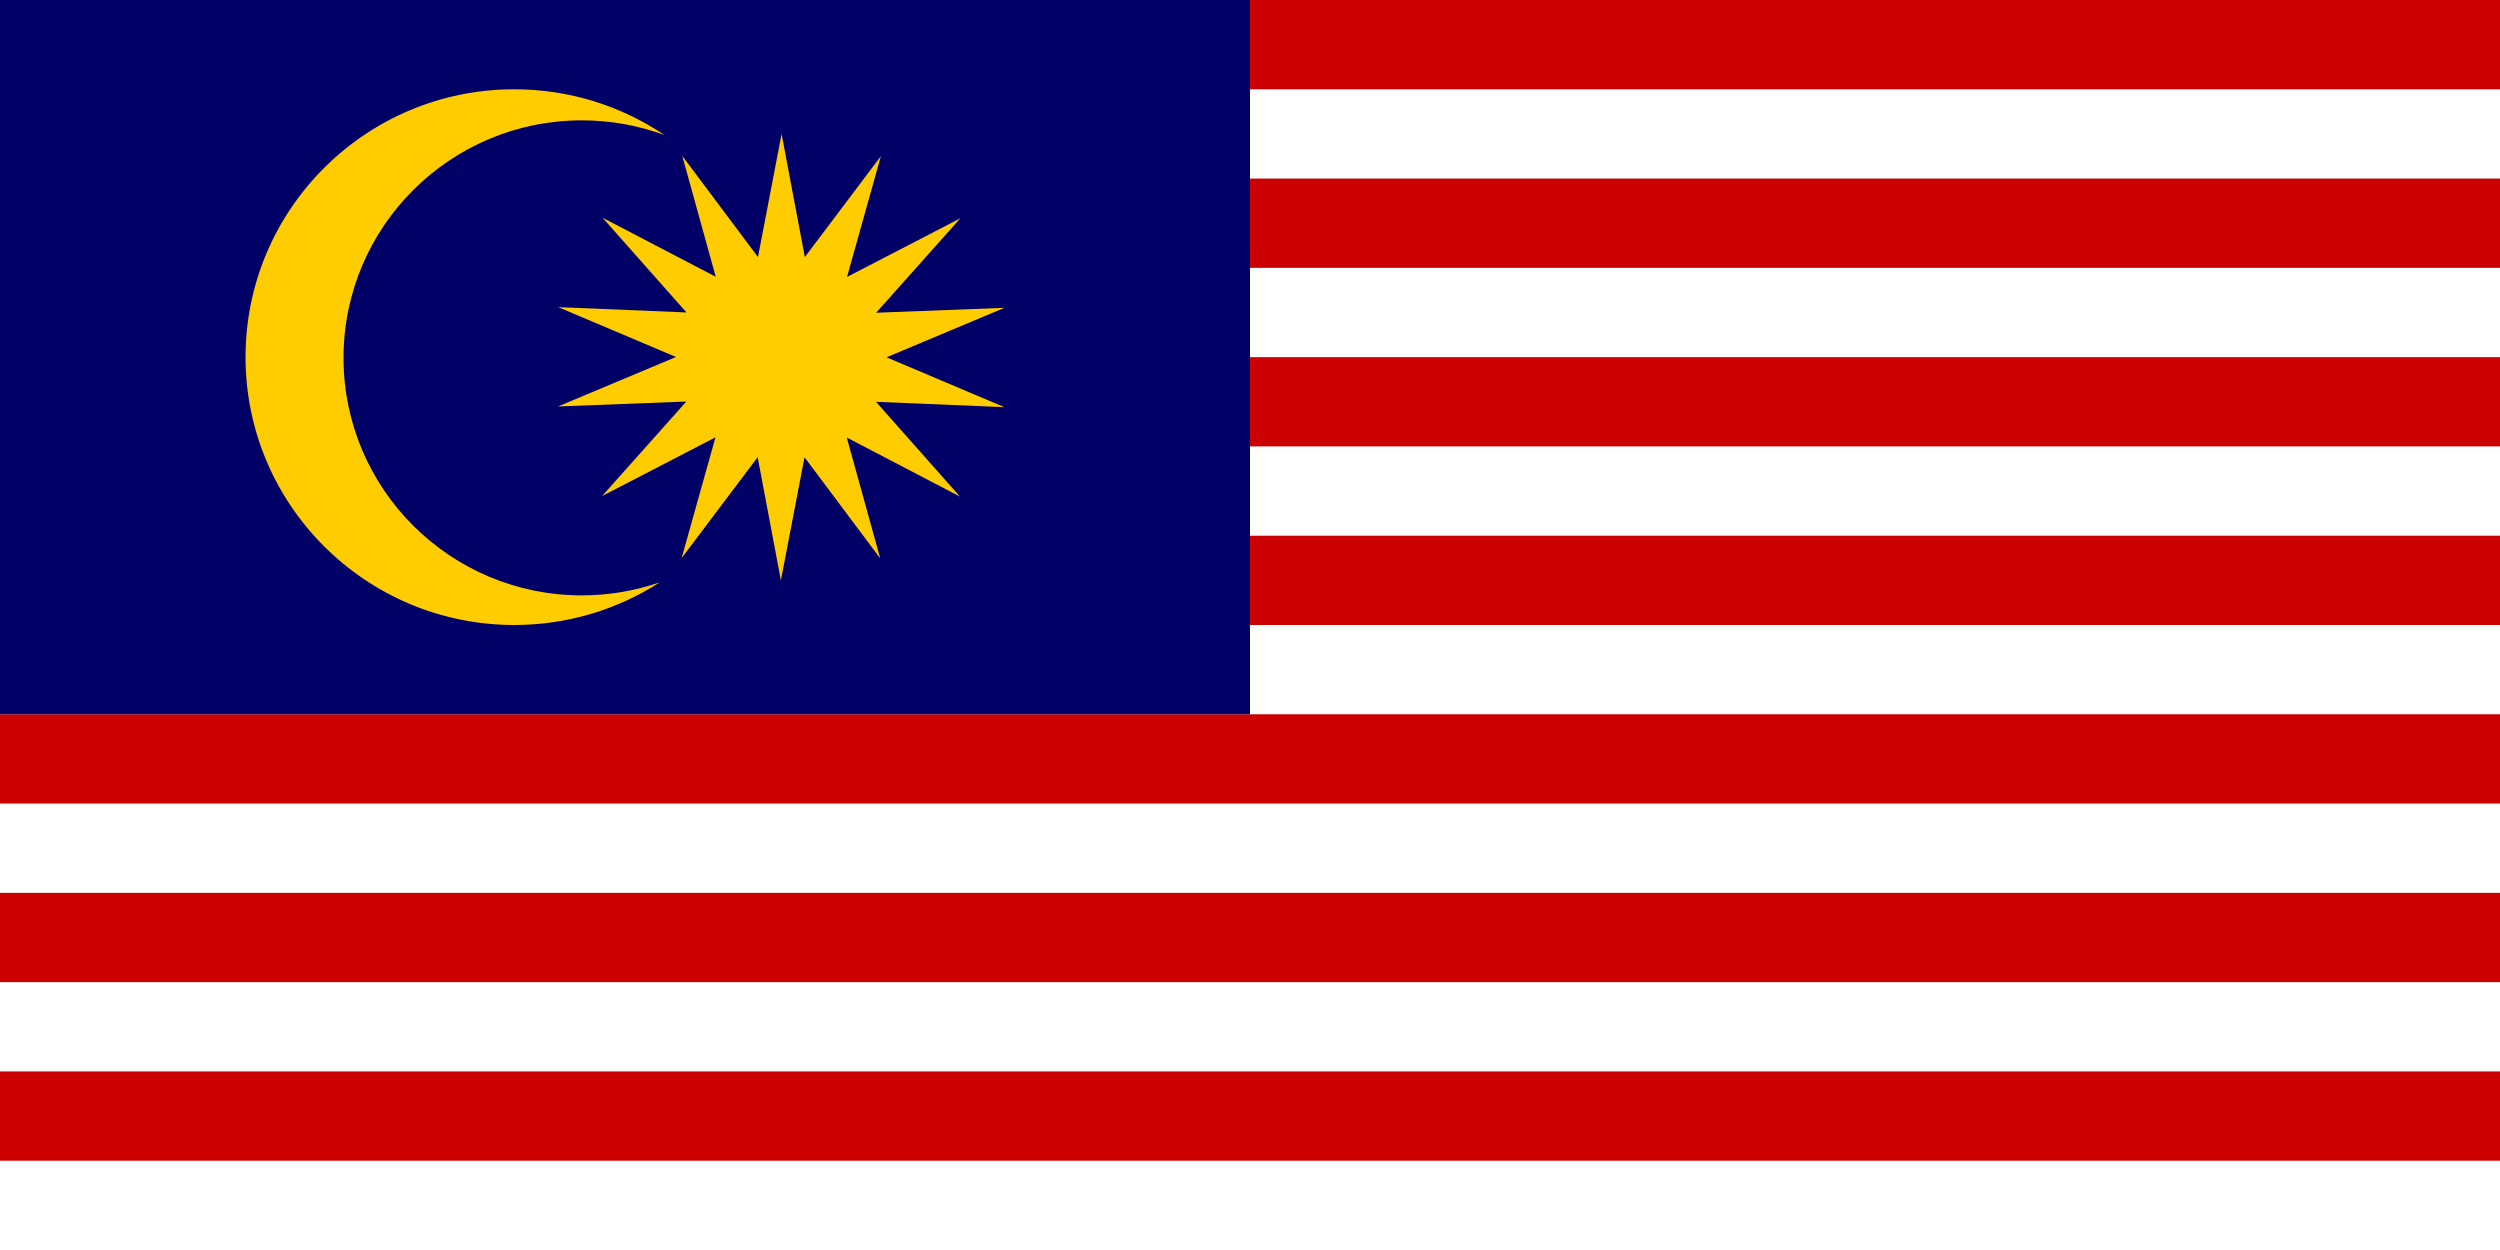
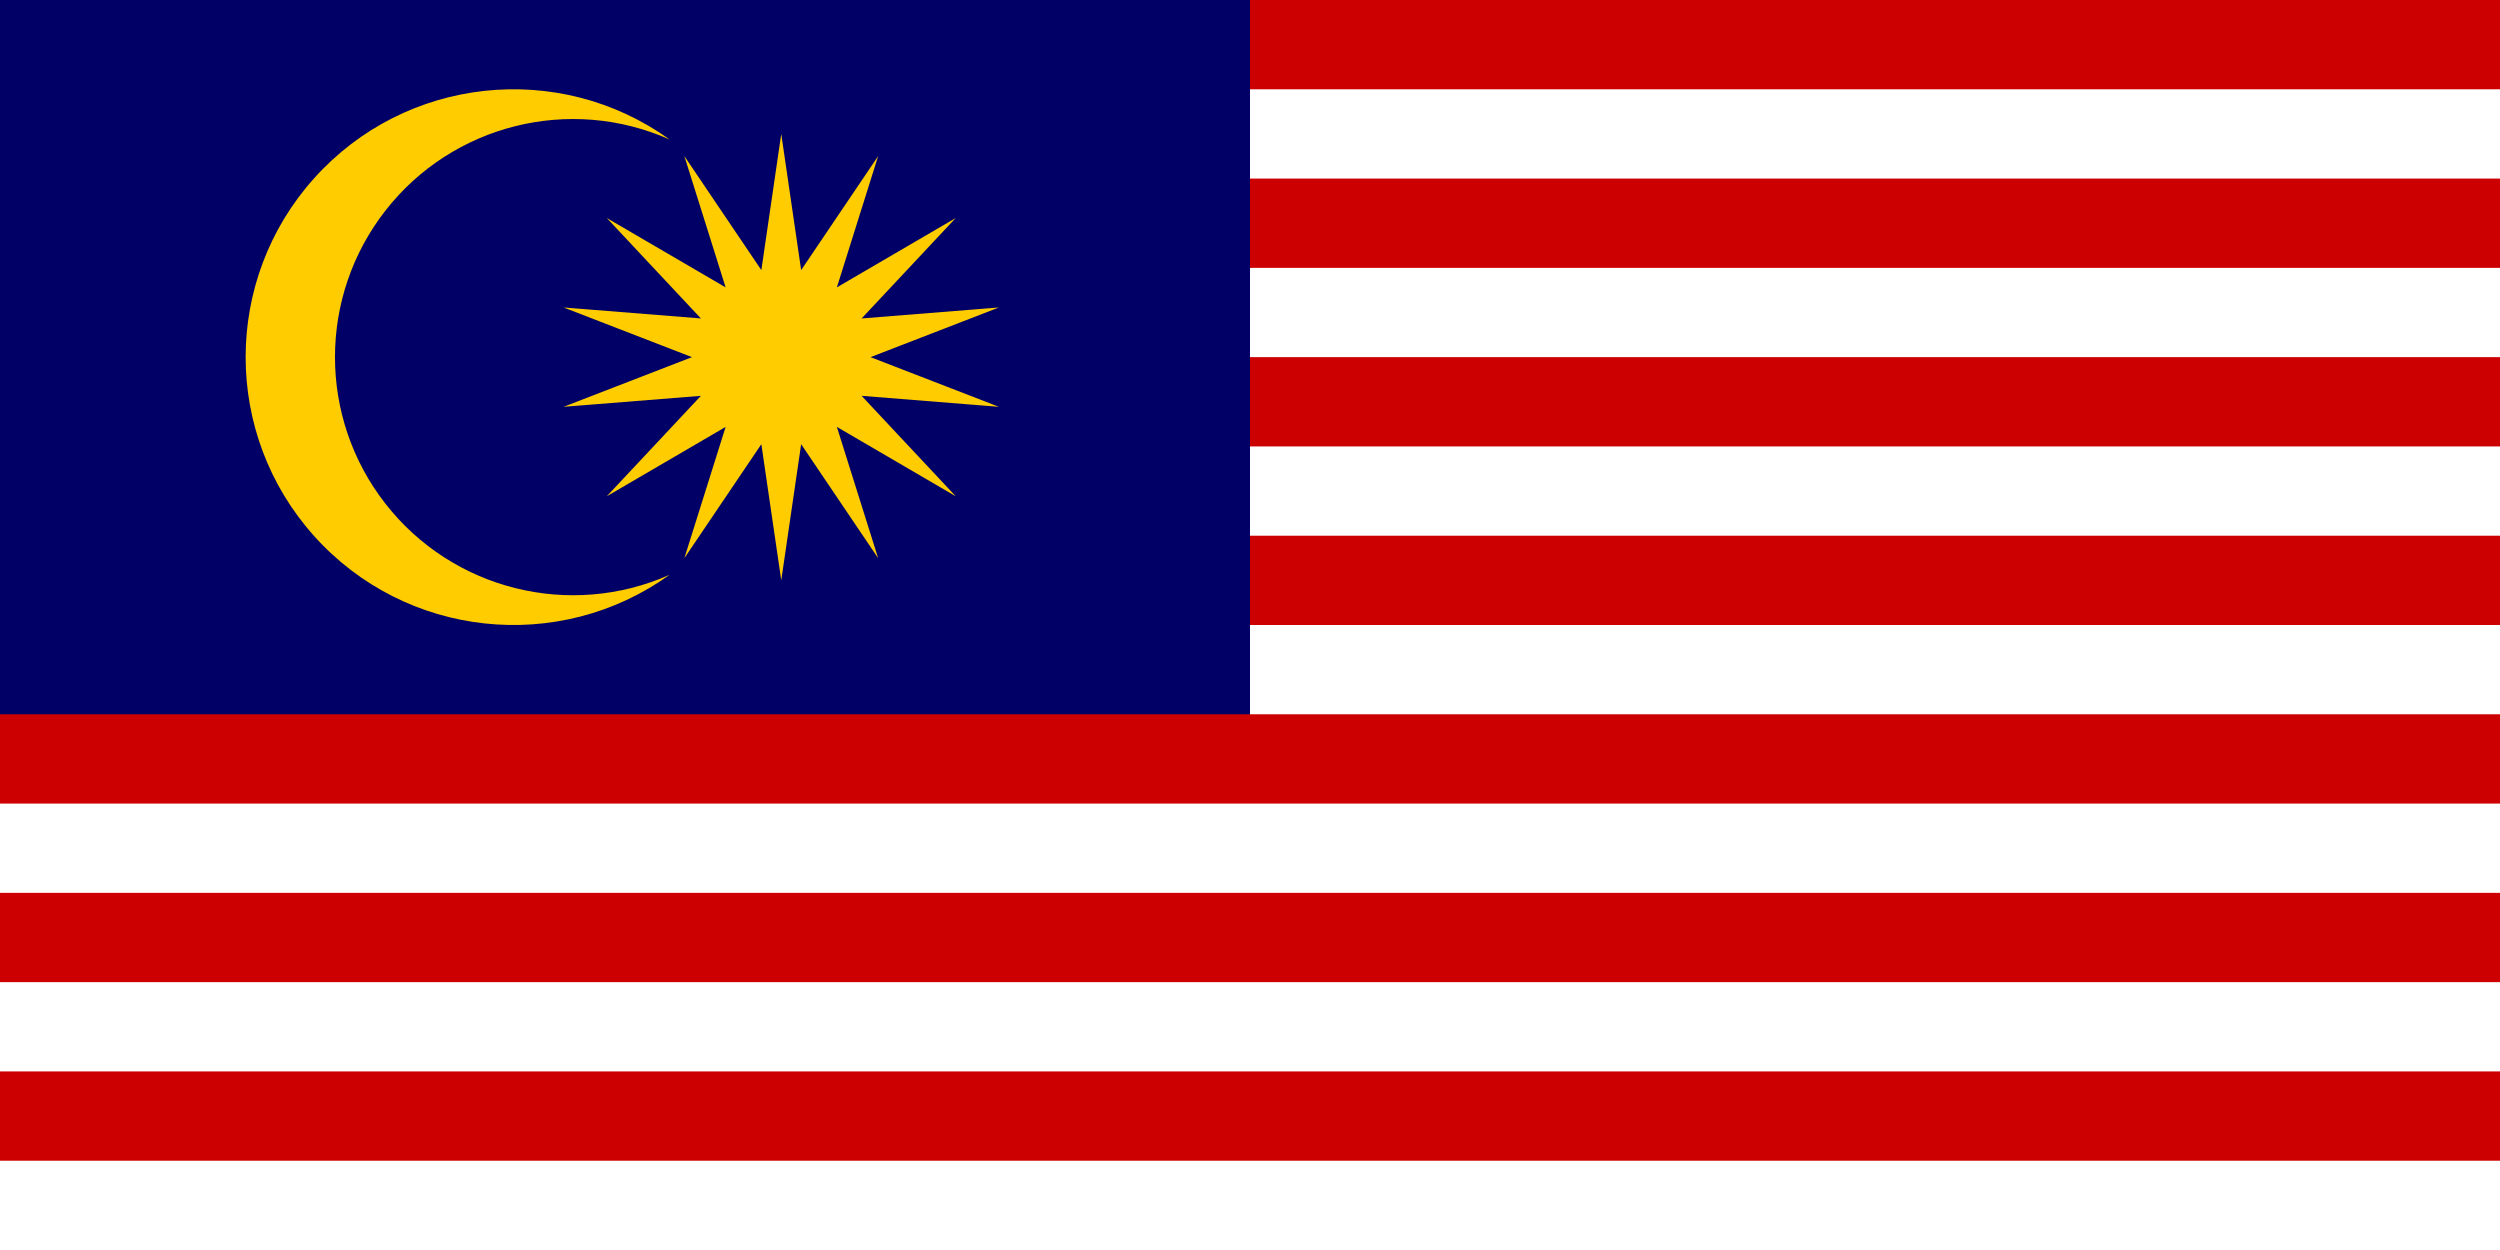
- <svg xmlns="http://www.w3.org/2000/svg" xmlns:xlink="http://www.w3.org/1999/xlink" viewBox="0 0 2800 1400">
-   <rect width="2800" height="1400" id="red" style="fill:#cc0001" />
-   <rect width="2800" height="100" y="1300" id="white" style="fill:#fff" />
-   <use transform="translate(0,-200)" id="use3035" xlink:href="#white" />
-   <use transform="translate(0,-400)" id="use3038" xlink:href="#white" />
-   <use transform="translate(0,-600)" id="use3062" xlink:href="#white" />
-   <use transform="translate(0,-800)" id="use3064" xlink:href="#white" />
-   <use transform="translate(0,-1000)" id="use3066" xlink:href="#white" />
-   <use transform="translate(0,-1200)" id="use3068" xlink:href="#white" />
-   <rect width="1400" height="800" id="blue" style="fill:#010066" />
-   <path d="M 576,100 C 409.854,100 275,234.406 275,400 C 275,565.594 409.854,700 576,700 C 636.027,700 691.955,682.436 738.927,652.217 C 711.574,661.656 682.217,666.819 651.656,666.819 C 504.329,666.819 384.759,547.647 384.759,400.809 C 384.759,253.972 504.329,134.799 651.656,134.799 C 684.214,134.799 715.402,140.614 744.258,151.267 C 696.217,118.91 638.305,100 576,100 z" id="path4945" style="fill:#fc0" />
-   <path d="M 914.286,471.429 L 814.748,418.178 L 844.178,527.161 L 777.603,435.996 L 756.832,546.955 L 736.405,435.932 L 669.548,526.891 L 699.314,418 L 599.613,470.943 L 673.678,385.751 L 560.879,390.192 L 664.572,345.572 L 561.017,300.631 L 673.801,305.421 L 600,220 L 699.538,273.251 L 670.107,164.268 L 736.683,255.433 L 757.453,144.473 L 777.881,255.496 L 844.738,164.537 L 814.971,273.429 L 914.673,220.485 L 840.608,305.678 L 953.407,301.237 L 849.714,345.857 L 953.269,390.797 L 840.484,386.008 z" transform="matrix(1.273792,0,0,1.242293,-89.4427,-29.47838)" id="path4959" style="fill:#fc0" />
+ <svg xmlns="http://www.w3.org/2000/svg" viewBox="0 0 13440 6720">
+   <g transform="scale(480)">
+     <path fill="#fff" d="m0 0h28v14H0z" />
+     <path stroke="#c00" d="m1 .5h27m0 2H1m0 2h27m0 2H1" />
+     <path fill="#006" d="m0 0h14v8.5H0z" />
+     <path stroke="#c00" d="m0 8.5h28m0 2H0m0 2h28" />
+   </g>
+   <path fill="#fc0" d="m4200 720 107 732 414-613-222 706 639-373-506 540 738-59-690 267 690 267-738-59 506 540-639-373 222 706-414-613-107 732-107-732-414 613 222-706-639 373 506-540-738 59 690-267-690-267 738 59-506-540 639 373-222-706 414 613zm-600 30a1280 1280 0 1 0 0 2340 1440 1440 0 1 1 0-2340z" />
</svg>
